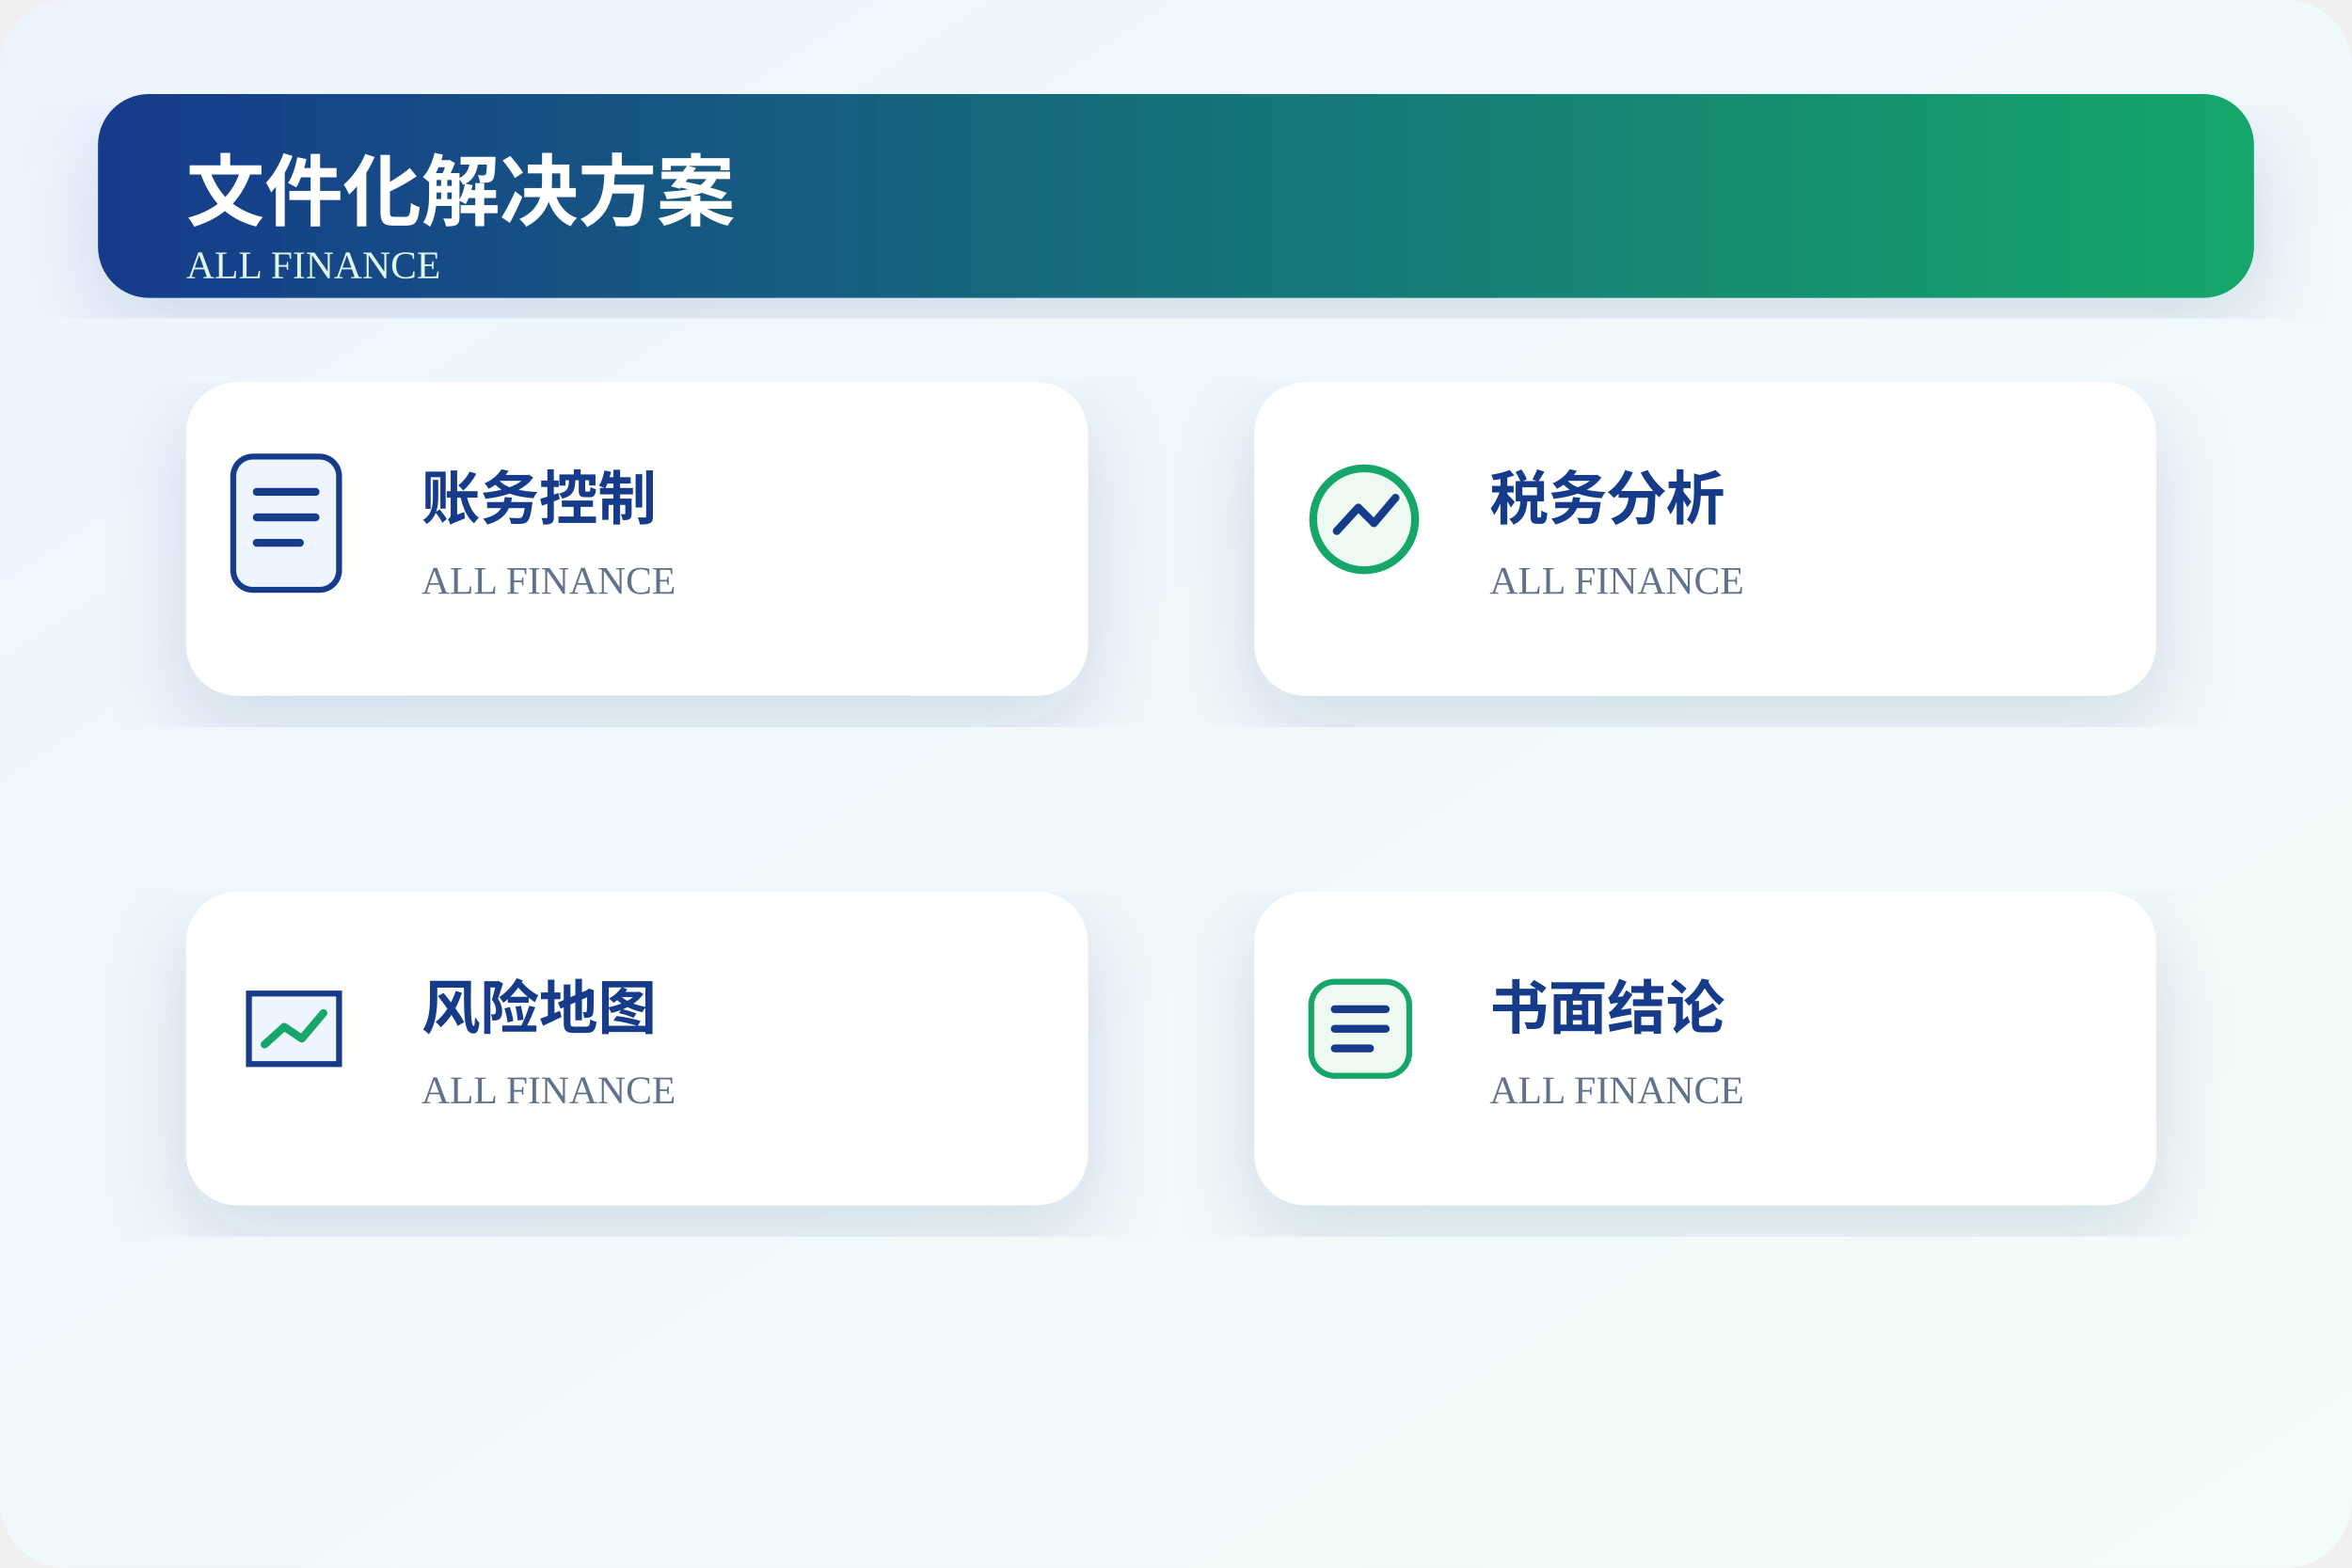
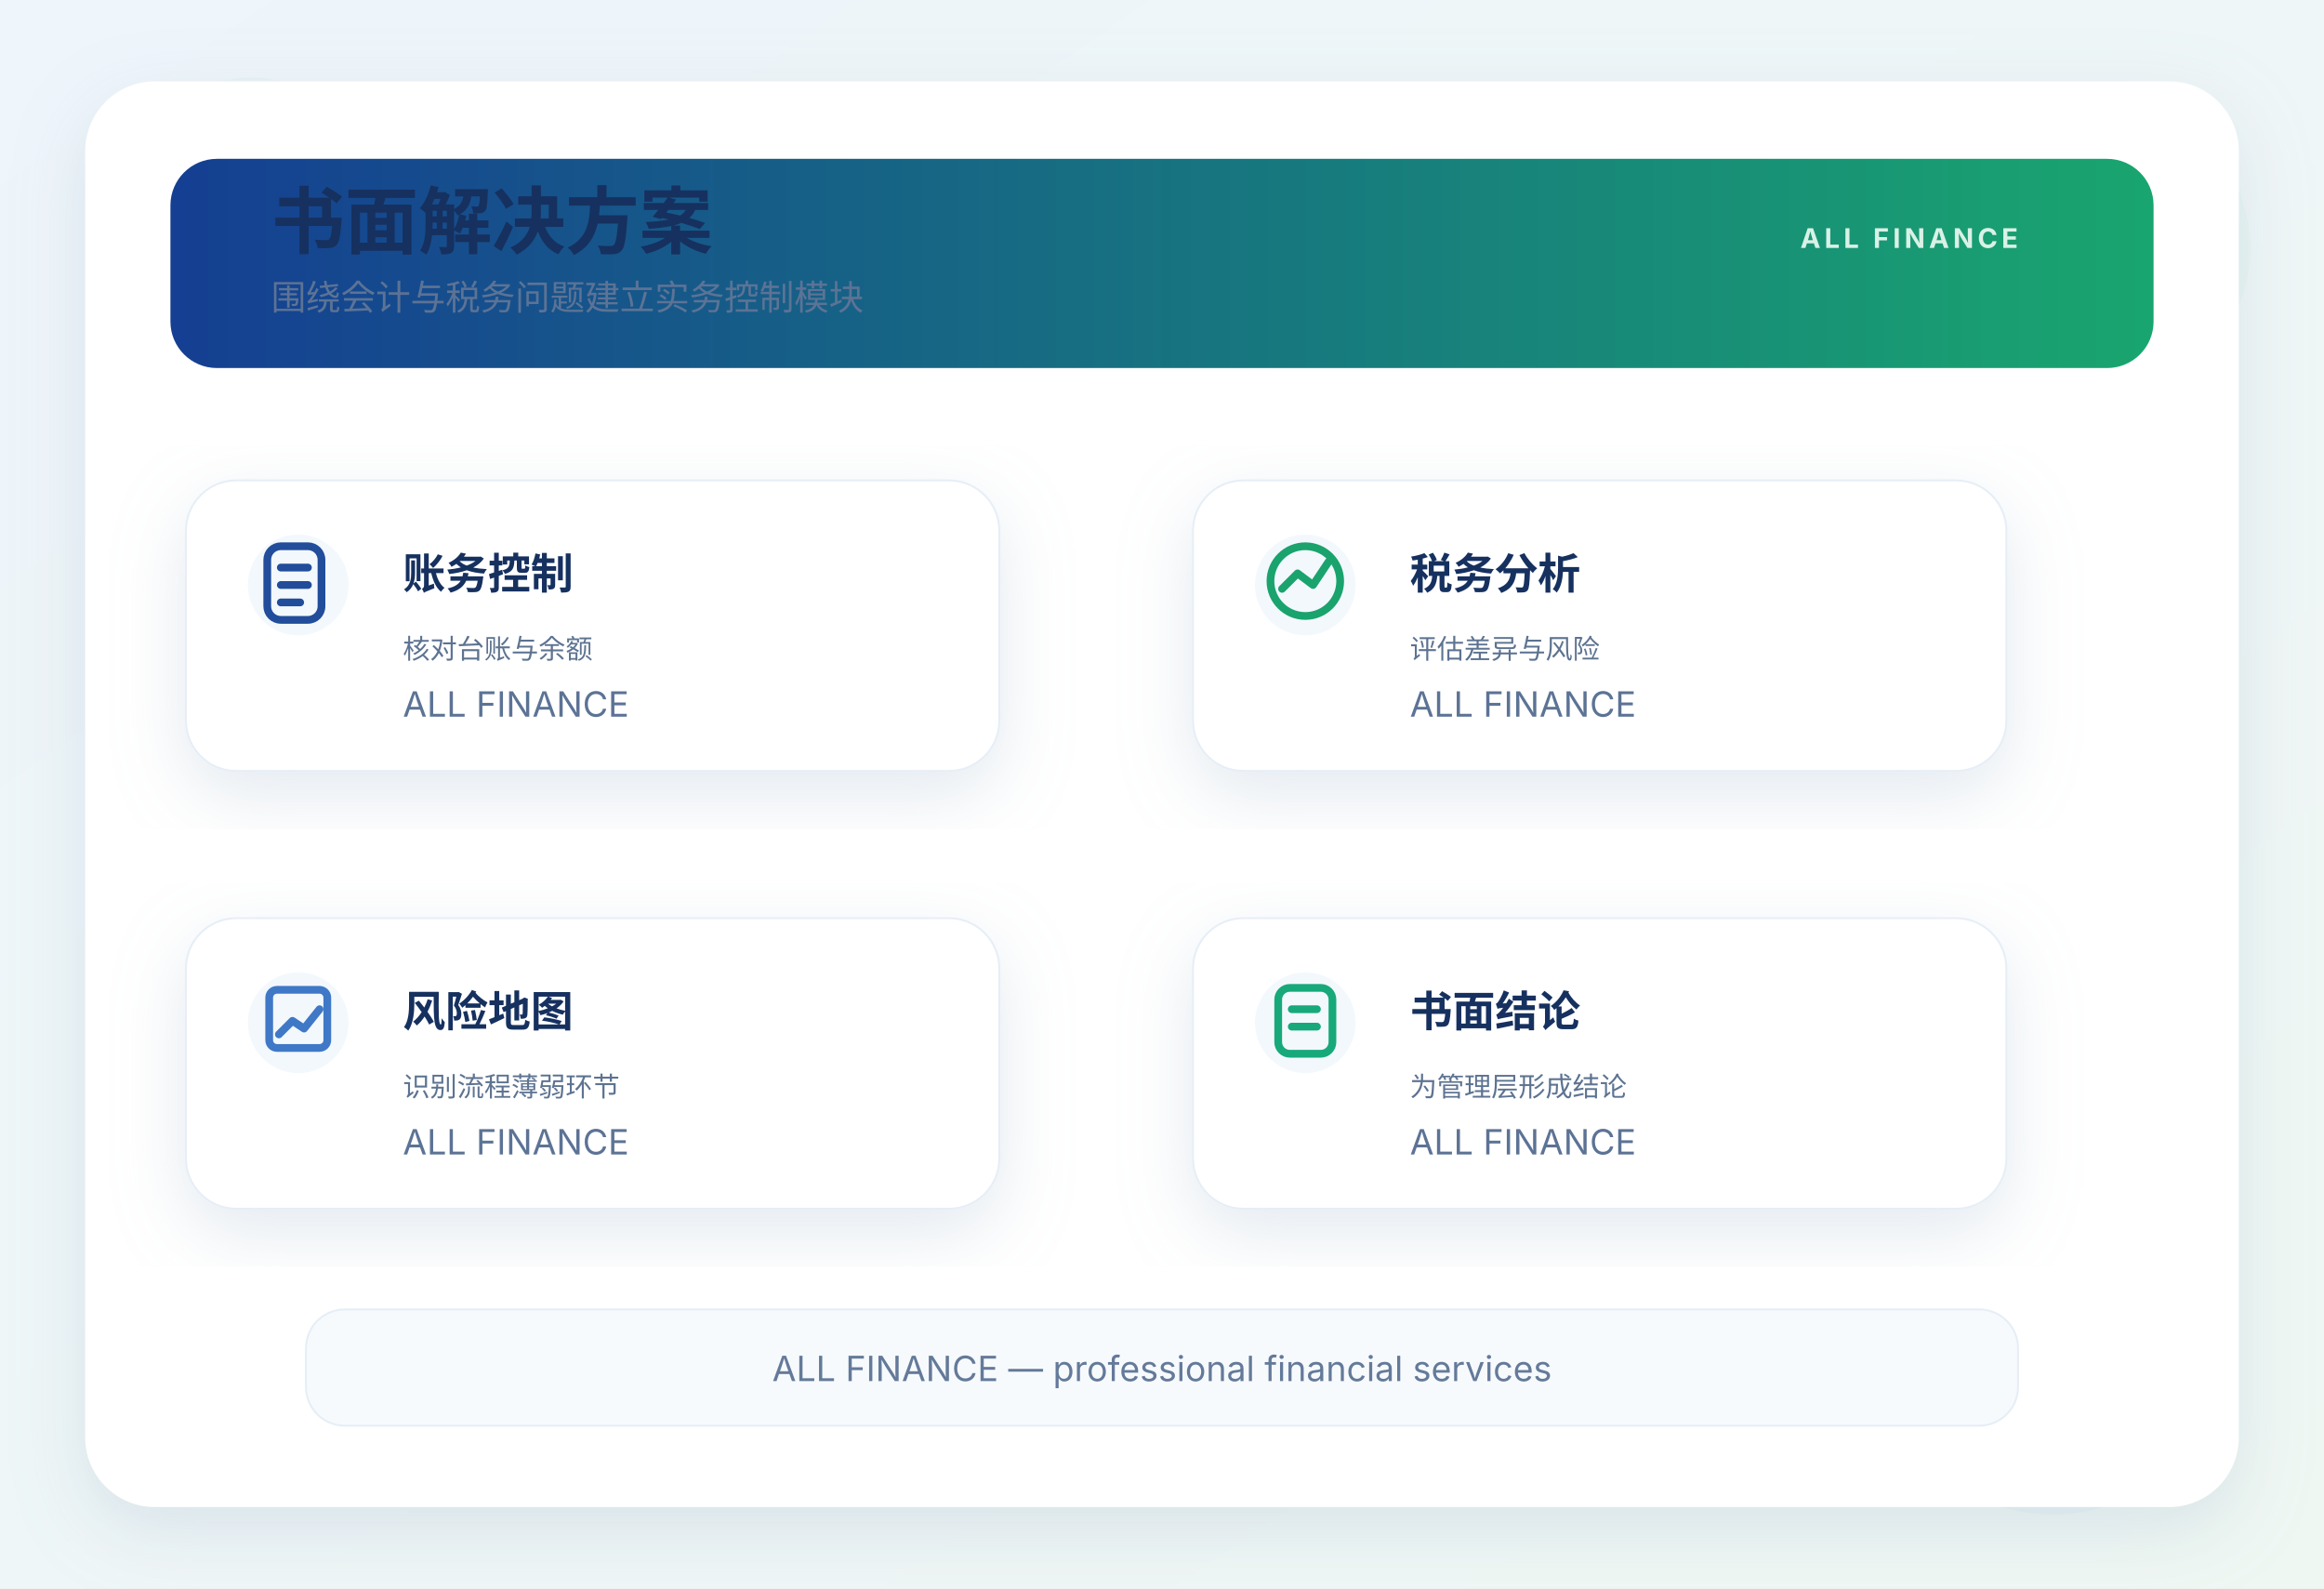
- <svg xmlns="http://www.w3.org/2000/svg" width="1200" height="800" viewBox="0 0 1200 800">
+ <svg xmlns="http://www.w3.org/2000/svg" width="1200" height="820" viewBox="0 0 1200 820" role="img" aria-label="书面解决方案">
  <defs>
-     <linearGradient id="bg" x1="0" y1="0" x2="1" y2="1">
-       <stop offset="0" stop-color="#edf4ff" />
-       <stop offset="1" stop-color="#f3fcf8" />
+     <linearGradient id="bg" x1="0" x2="1" y1="0" y2="1">
+       <stop offset="0%" stop-color="#eef5fb" />
+       <stop offset="100%" stop-color="#eff7f3" />
    </linearGradient>
-     <linearGradient id="hero" x1="0" y1="0" x2="1" y2="0">
-       <stop offset="0" stop-color="#123b8b" />
-       <stop offset="1" stop-color="#16a66a" />
+     <linearGradient id="head" x1="0" x2="1">
+       <stop offset="0%" stop-color="#153f92" />
+       <stop offset="100%" stop-color="#19a56f" />
    </linearGradient>
-     <filter id="shadow">
-       <feDropShadow dx="0" dy="16" stdDeviation="20" flood-color="#0f2f6c" flood-opacity="0.14" />
+     <filter id="shadow" x="-20%" y="-20%" width="140%" height="140%">
+       <feDropShadow dx="0" dy="12" stdDeviation="18" flood-color="#9eb4c9" flood-opacity="0.28" />
    </filter>
+     <style>
+       text{font-family:Inter,Segoe UI,Arial,sans-serif; fill:#16315f}
+       .title{font-size:38px; font-weight:800}
+       .sub{font-size:18px; fill:#5c7395}
+       .cardTitle{font-size:22px; font-weight:800}
+       .cardDesc{font-size:14px; fill:#5d7391}
+       .brand{font-size:14px; font-weight:700; letter-spacing:2px; fill:#d9f1e6}
+     </style>
  </defs>
-   <rect width="1200" height="800" rx="34" fill="url(#bg)" />
-   <rect x="50" y="48" width="1100" height="104" rx="26" fill="url(#hero)" filter="url(#shadow)" />
-   <text x="95" y="112" font-size="40" font-weight="800" fill="#fff">文件化解决方案</text>
-   <text x="95" y="142" font-size="20" fill="#ddf8e9">ALL FINANCE</text>
-   <g filter="url(#shadow)">
-     <rect x="95" y="195" width="460" height="160" rx="26" fill="#fff" />
-     <g transform="translate(119,233)">
-       <rect x="0" y="0" width="54" height="68" rx="10" fill="#eff5ff" stroke="#123b8b" stroke-width="3" />
-       <path d="M12 18h30M12 31h30M12 44h22" stroke="#123b8b" stroke-width="4" stroke-linecap="round" />
+   <rect width="1200" height="820" fill="url(#bg)" />
+   <g opacity="0.28">
+     <circle cx="130" cy="98" r="58" fill="#d9e8f5" />
+     <circle cx="1088" cy="128" r="74" fill="#d9efe5" />
+     <circle cx="1060" cy="696" r="86" fill="#dce9f8" />
+   </g>
+   <rect x="44" y="42" width="1112" height="736" rx="36" fill="#ffffff" filter="url(#shadow)" />
+   <rect x="88" y="82" width="1024" height="108" rx="24" fill="url(#head)" />
+   <text x="140" y="128" class="title" fill="#fff">书面解决方案</text>
+   <text x="140" y="160" class="sub" fill="#e9f3ff">围绕会计与税务问题建立实务控制模块</text>
+   <text x="1042" y="128" class="brand" text-anchor="end">ALL FINANCE</text>
+   <g>
+     <rect x="96" y="248" width="420" height="150" rx="26" fill="#ffffff" stroke="#e6eef7" filter="url(#shadow)" />
+     <circle cx="154" cy="302" r="26" fill="#f3f8fd" />
+     <g stroke="#214d9a" stroke-width="4" fill="none" stroke-linecap="round" stroke-linejoin="round">
+       <rect x="138" y="282" width="28" height="38" rx="7" />
+       <line x1="145" y1="293" x2="159" y2="293" />
+       <line x1="145" y1="302" x2="159" y2="302" />
+       <line x1="145" y1="311" x2="155" y2="311" />
    </g>
-     <text x="215" y="265" font-size="30" font-weight="800" fill="#123b8b">账务控制</text>
-     <text x="215" y="303" font-size="20" fill="#5f738e">ALL FINANCE</text>
+     <text x="208" y="304" class="cardTitle">账务控制</text>
+     <text x="208" y="340" class="cardDesc">核对台账与余额</text>
+     <text x="208" y="370" class="sub">ALL FINANCE</text>
  </g>
-   <g filter="url(#shadow)">
-     <rect x="640" y="195" width="460" height="160" rx="26" fill="#fff" />
-     <g transform="translate(664,233)">
-       <circle cx="32" cy="32" r="26" fill="#eef9f2" stroke="#16a66a" stroke-width="4" />
-       <path d="M18 38l11-12 8 8 11-13" fill="none" stroke="#123b8b" stroke-width="4" stroke-linecap="round" stroke-linejoin="round" />
+   <g>
+     <rect x="616" y="248" width="420" height="150" rx="26" fill="#ffffff" stroke="#e6eef7" filter="url(#shadow)" />
+     <circle cx="674" cy="302" r="26" fill="#f3f8fd" />
+     <g stroke="#1aa36d" stroke-width="4" fill="none" stroke-linecap="round" stroke-linejoin="round">
+       <circle cx="674" cy="300" r="18" />
+       <path d="M662 304 L670 296 L678 302 L686 290" />
    </g>
-     <text x="760" y="265" font-size="30" font-weight="800" fill="#123b8b">税务分析</text>
-     <text x="760" y="303" font-size="20" fill="#5f738e">ALL FINANCE</text>
+     <text x="728" y="304" class="cardTitle">税务分析</text>
+     <text x="728" y="340" class="cardDesc">评估差异与风险</text>
+     <text x="728" y="370" class="sub">ALL FINANCE</text>
  </g>
-   <g filter="url(#shadow)">
-     <rect x="95" y="455" width="460" height="160" rx="26" fill="#fff" />
-     <g transform="translate(119,493)">
-       <path d="M8 50V14h46v36Z" fill="#eff5ff" stroke="#123b8b" stroke-width="3" />
-       <path d="M16 40l10-9 9 6 11-13" fill="none" stroke="#16a66a" stroke-width="4" stroke-linecap="round" stroke-linejoin="round" />
+   <g>
+     <rect x="96" y="474" width="420" height="150" rx="26" fill="#ffffff" stroke="#e6eef7" filter="url(#shadow)" />
+     <circle cx="154" cy="528" r="26" fill="#f3f8fd" />
+     <g stroke="#3f78c6" stroke-width="4" fill="none" stroke-linecap="round" stroke-linejoin="round">
+       <rect x="139" y="511" width="30" height="30" rx="4" />
+       <path d="M144 534 L151 527 L157 531 L165 521" />
    </g>
-     <text x="215" y="525" font-size="30" font-weight="800" fill="#123b8b">风险地图</text>
-     <text x="215" y="563" font-size="20" fill="#5f738e">ALL FINANCE</text>
+     <text x="208" y="530" class="cardTitle">风险地图</text>
+     <text x="208" y="566" class="cardDesc">识别流程薄弱环节</text>
+     <text x="208" y="596" class="sub">ALL FINANCE</text>
  </g>
-   <g filter="url(#shadow)">
-     <rect x="640" y="455" width="460" height="160" rx="26" fill="#fff" />
-     <g transform="translate(664,493)">
-       <rect x="5" y="8" width="50" height="48" rx="12" fill="#eef9f2" stroke="#16a66a" stroke-width="3" />
-       <path d="M17 22h26M17 32h26M17 42h18" stroke="#123b8b" stroke-width="4" stroke-linecap="round" />
+   <g>
+     <rect x="616" y="474" width="420" height="150" rx="26" fill="#ffffff" stroke="#e6eef7" filter="url(#shadow)" />
+     <circle cx="674" cy="528" r="26" fill="#f3f8fd" />
+     <g stroke="#17a97a" stroke-width="4" fill="none" stroke-linecap="round" stroke-linejoin="round">
+       <rect x="660" y="510" width="28" height="34" rx="6" />
+       <line x1="667" y1="521" x2="680" y2="521" />
+       <line x1="667" y1="530" x2="680" y2="530" />
    </g>
-     <text x="760" y="525" font-size="30" font-weight="800" fill="#123b8b">书面结论</text>
-     <text x="760" y="563" font-size="20" fill="#5f738e">ALL FINANCE</text>
+     <text x="728" y="530" class="cardTitle">书面结论</text>
+     <text x="728" y="566" class="cardDesc">为管理层形成结论</text>
+     <text x="728" y="596" class="sub">ALL FINANCE</text>
+   </g>
+   <g opacity="0.95">
+     <rect x="158" y="676" width="884" height="60" rx="20" fill="#f7fafc" stroke="#e4edf7" />
+     <text x="600" y="713" class="sub" text-anchor="middle">ALL FINANCE — professional financial services</text>
  </g>
</svg>
